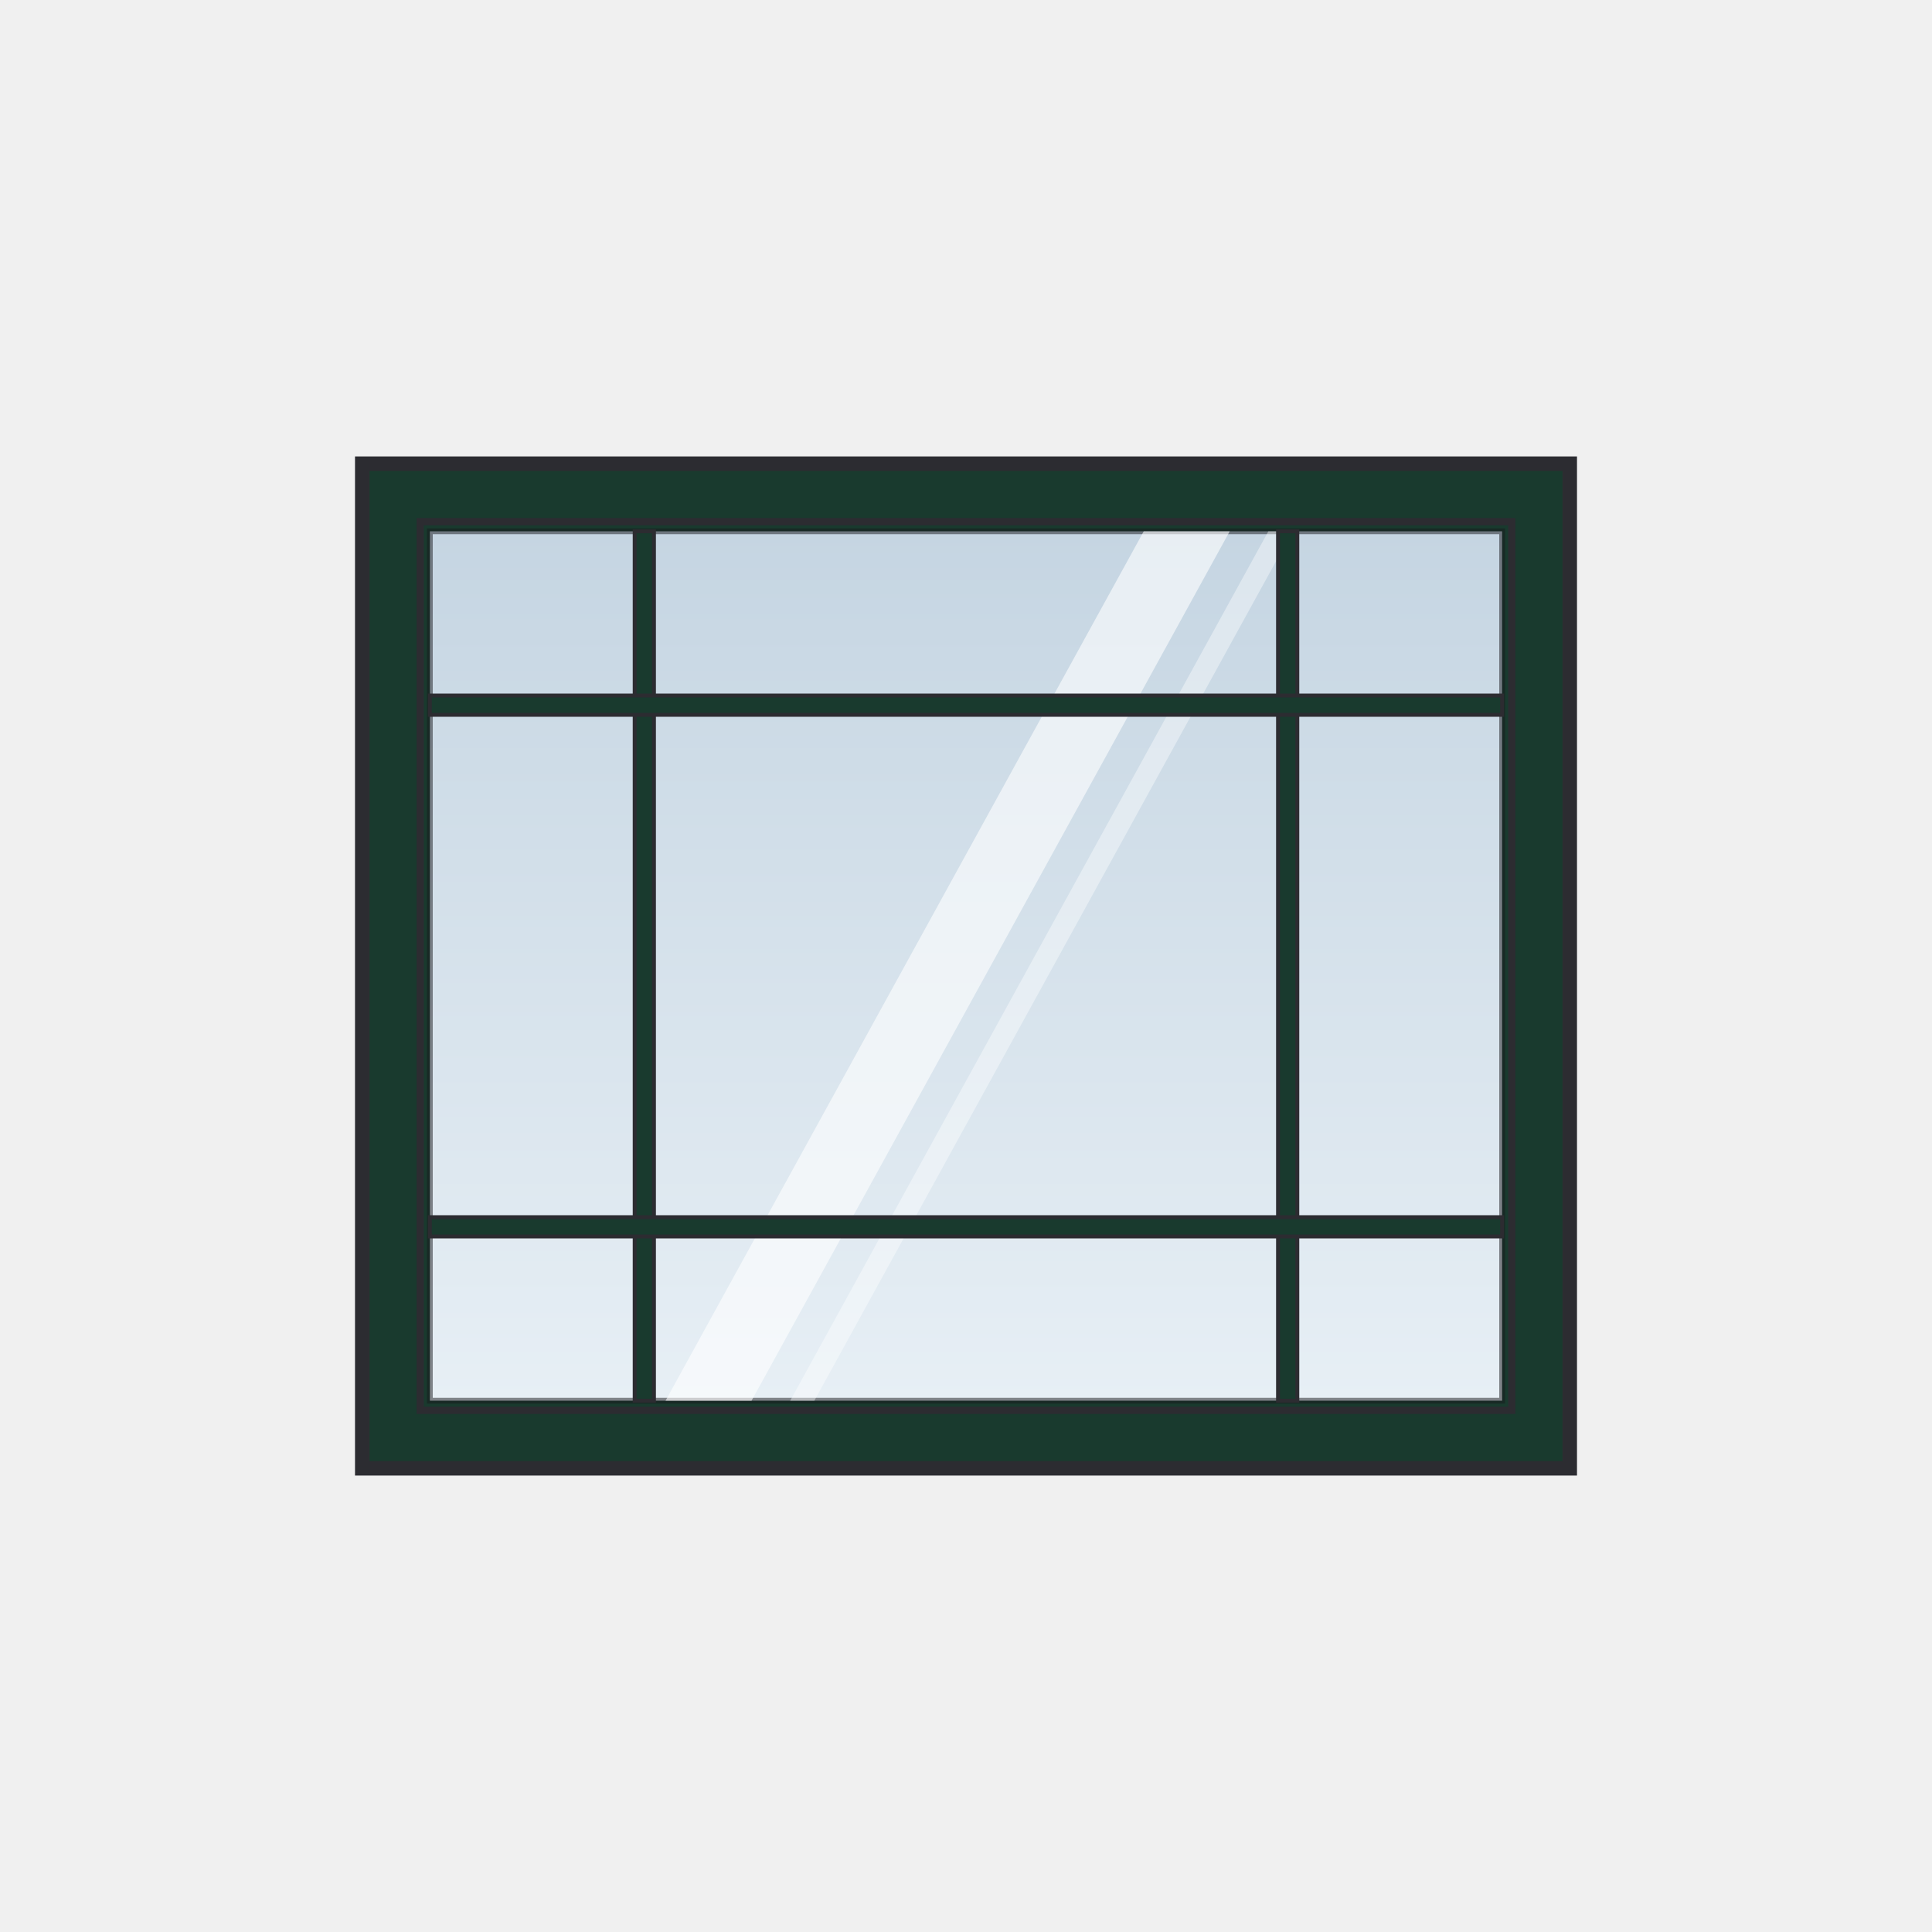
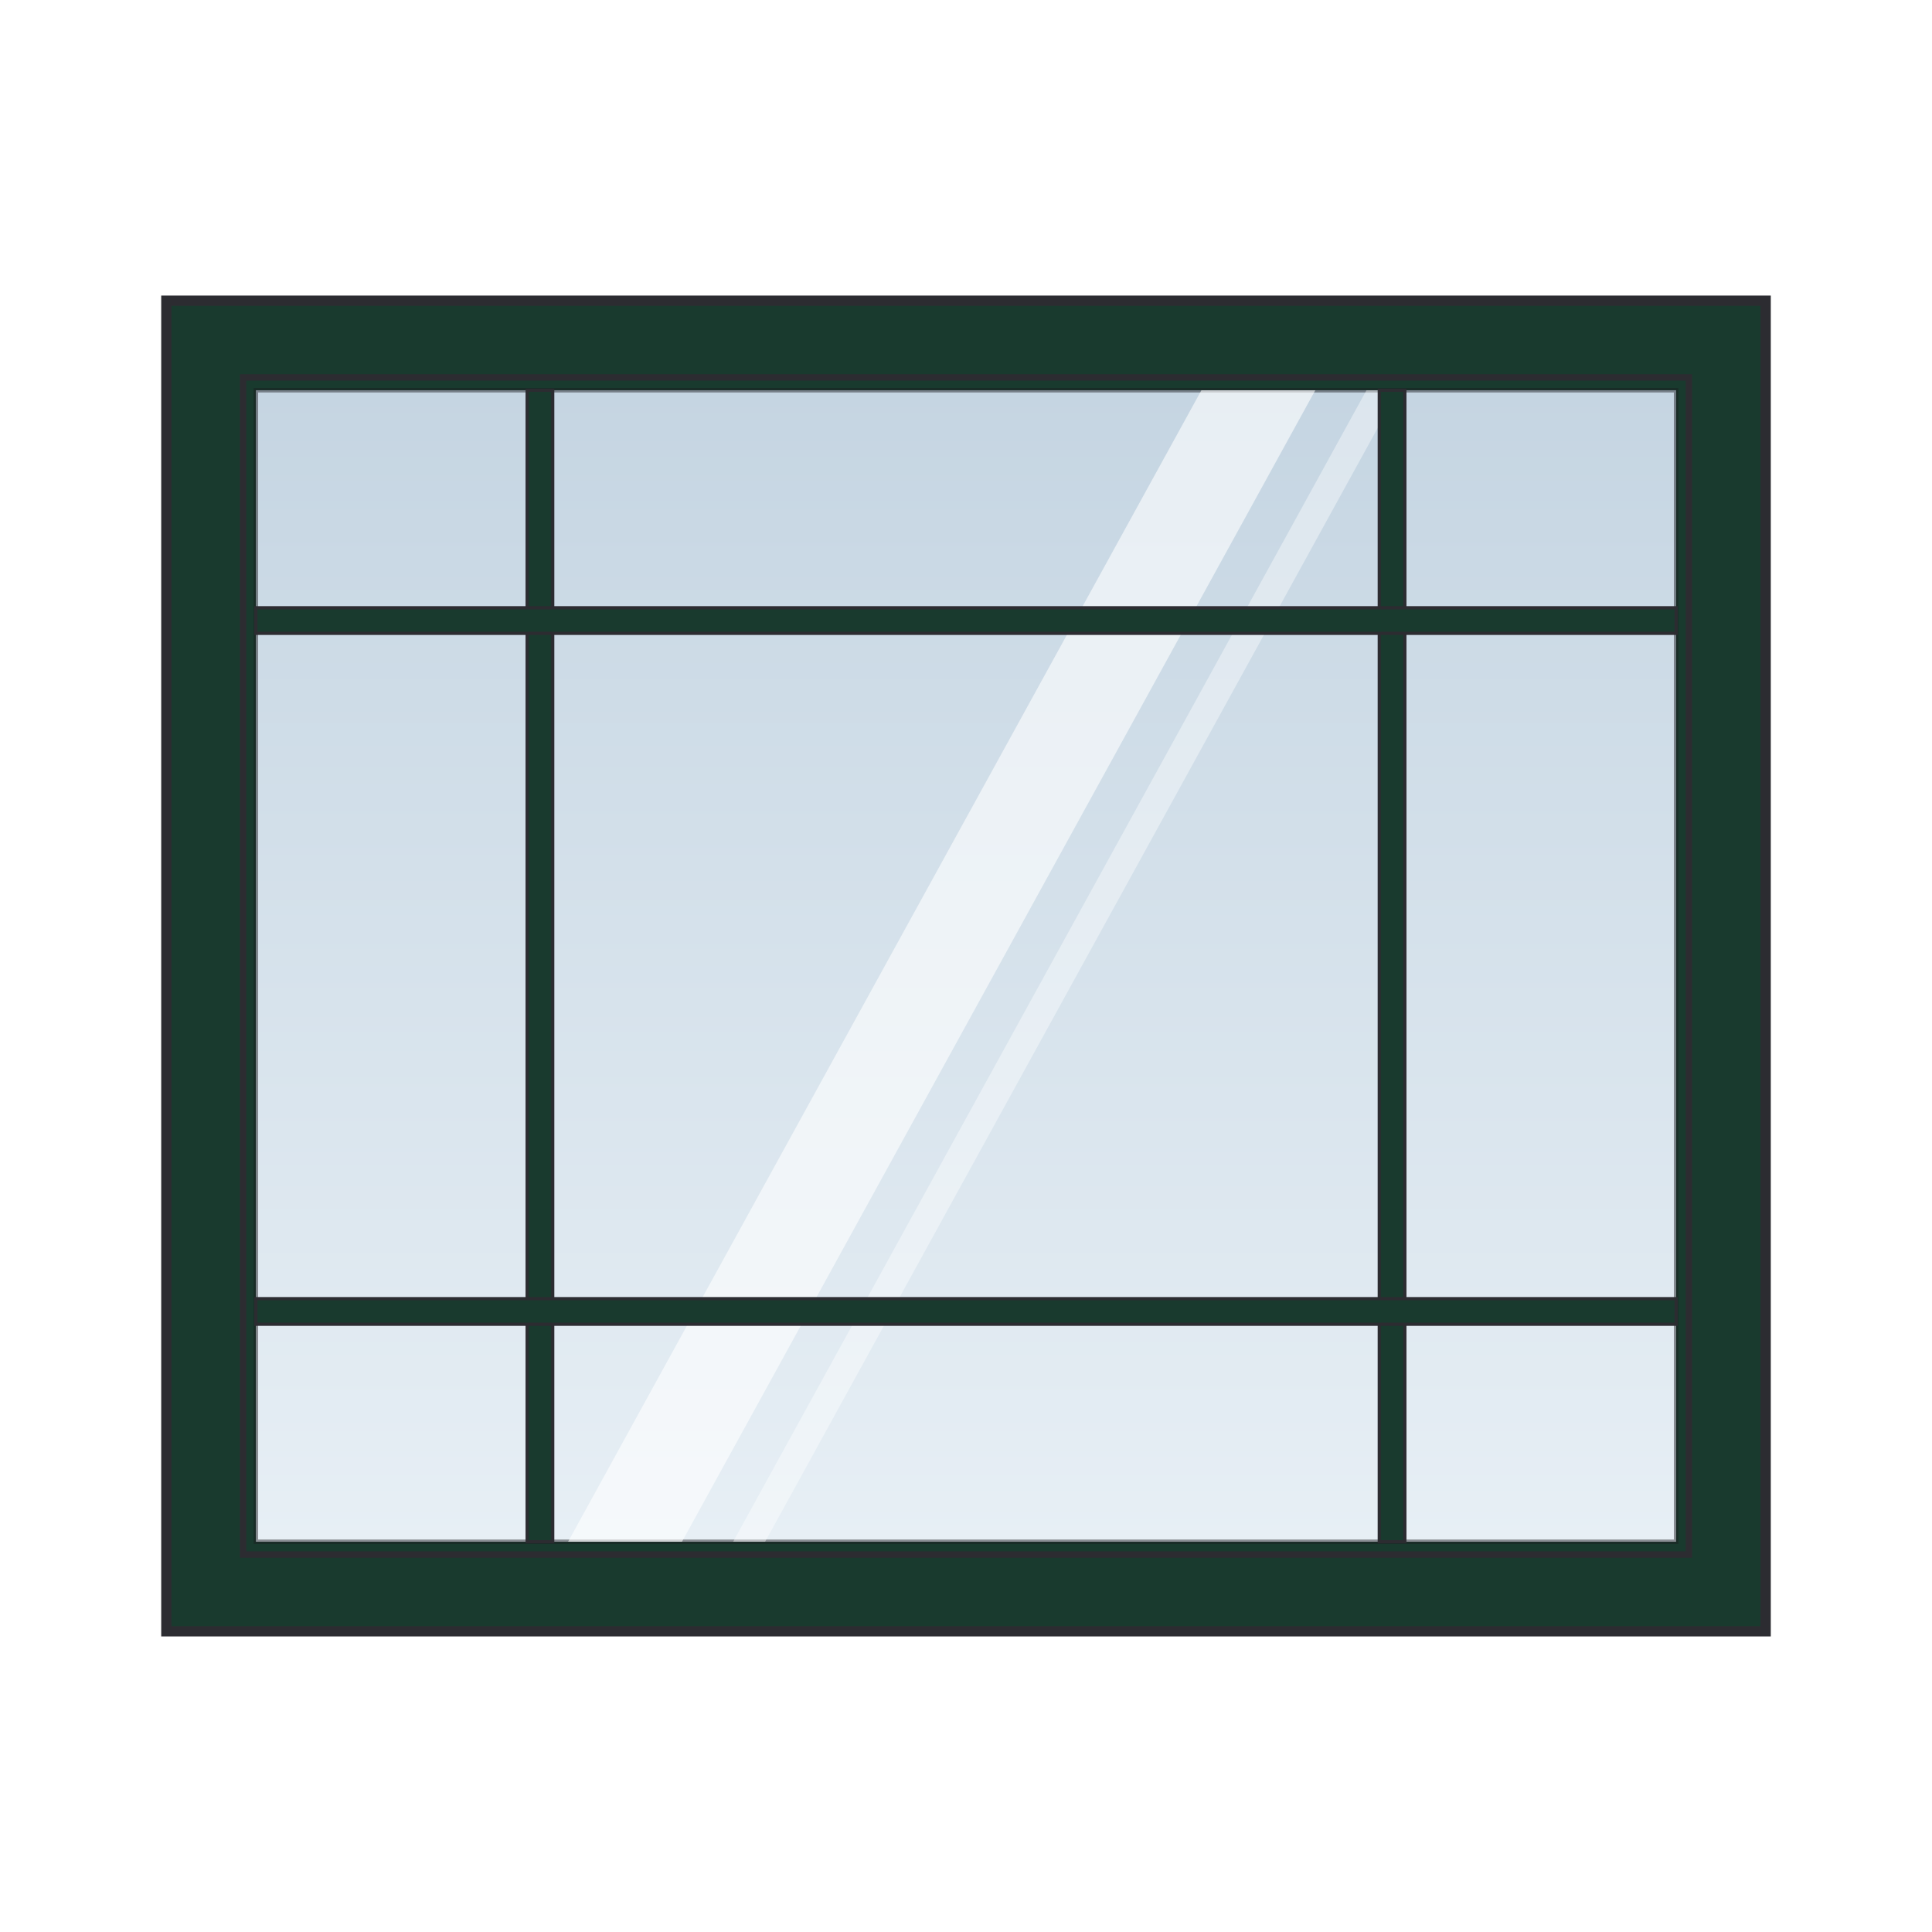
- <svg xmlns="http://www.w3.org/2000/svg" viewBox="0 0 400 400" width="400" height="400" role="img">
+ <svg xmlns="http://www.w3.org/2000/svg" viewBox="49.0 49.0 302.0 302.0" width="600" height="600" role="img">
  <defs>
    <linearGradient id="gl" x1="0" y1="0" x2="0" y2="1">
      <stop offset="0" stop-color="#C5D5E2" />
      <stop offset="1" stop-color="#E7EFF5" />
    </linearGradient>
    <pattern id="mesh" width="4" height="4" patternUnits="userSpaceOnUse">
      <rect width="4" height="4" fill="#B9C2CA" />
      <path d="M0 .5H4M.5 0V4" stroke="#19191D" stroke-opacity=".12" stroke-width="1" />
    </pattern>
    <pattern id="pine" width="14" height="14" patternUnits="userSpaceOnUse">
      <rect width="14" height="14" fill="#DFC195" />
      <path d="M3 0V14M9.5 0V14" stroke="#8C6030" stroke-opacity=".13" stroke-width="1" />
      <path d="M6 0V14" stroke="#FFFFFF" stroke-opacity=".12" stroke-width="1.4" />
    </pattern>
    <linearGradient id="shine" x1="0" y1="0" x2="1" y2="0">
      <stop offset="0" stop-color="#fff" stop-opacity="0" />
      <stop offset=".5" stop-color="#fff" stop-opacity=".75" />
      <stop offset="1" stop-color="#fff" stop-opacity="0" />
    </linearGradient>
  </defs>
-   <rect x="75.0" y="96.0" width="250.0" height="208.0" fill="#193A2E" stroke="#2C2C31" stroke-width="3" />
-   <rect x="87.0" y="108.0" width="226.0" height="184.0" fill="url(#mesh)" stroke="#19191D" stroke-width="1" stroke-opacity=".35" />
-   <rect x="87.0" y="108.0" width="226.0" height="184.0" fill="#193A2E" stroke="#2C2C31" stroke-width="1.5" />
+   <rect x="-400" y="-400" width="1200" height="1200" fill="#FFFFFF" />
+   <rect x="75.0" y="96.0" width="250.0" height="208.0" fill="#193A2E" stroke="#2C2C31" stroke-width="1.6" />
+   <rect x="87.0" y="108.0" width="226.0" height="184.0" fill="url(#mesh)" stroke="#19191D" stroke-width="0.6" stroke-opacity=".3" />
+   <rect x="87.0" y="108.0" width="226.0" height="184.0" fill="#193A2E" stroke="#2C2C31" stroke-width="1" />
  <clipPath id="c222">
    <rect x="89.0" y="110.0" width="222.0" height="180.0" />
  </clipPath>
-   <rect x="89.0" y="110.0" width="222.0" height="180.0" fill="url(#gl)" stroke="#19191D" stroke-width="1.2" stroke-opacity=".5" />
+   <rect x="89.0" y="110.0" width="222.0" height="180.0" fill="url(#gl)" stroke="#19191D" stroke-width="0.7" stroke-opacity=".45" />
  <g clip-path="url(#c222)">
    <polygon points="137.8,290.0 155.6,290.0 254.6,110.0 236.8,110.0" fill="#fff" fill-opacity=".6" />
    <polygon points="163.6,290.0 168.6,290.0 267.6,110.0 262.6,110.0" fill="#fff" fill-opacity=".4" />
  </g>
-   <rect x="131.4" y="110.0" width="4.0" height="180.0" fill="#193A2E" stroke="#2C2C31" stroke-width="0.8" />
-   <rect x="264.6" y="110.0" width="4.0" height="180.0" fill="#193A2E" stroke="#2C2C31" stroke-width="0.8" />
-   <rect x="89.0" y="144.0" width="222.0" height="4.0" fill="#193A2E" stroke="#2C2C31" stroke-width="0.8" />
-   <rect x="89.0" y="252.0" width="222.0" height="4.0" fill="#193A2E" stroke="#2C2C31" stroke-width="0.8" />
+   <rect x="131.4" y="110.0" width="4.0" height="180.0" fill="#193A2E" stroke="#2C2C31" stroke-width="0.5" />
+   <rect x="264.6" y="110.0" width="4.0" height="180.0" fill="#193A2E" stroke="#2C2C31" stroke-width="0.5" />
+   <rect x="89.0" y="144.0" width="222.0" height="4.0" fill="#193A2E" stroke="#2C2C31" stroke-width="0.5" />
+   <rect x="89.0" y="252.0" width="222.0" height="4.0" fill="#193A2E" stroke="#2C2C31" stroke-width="0.5" />
</svg>
